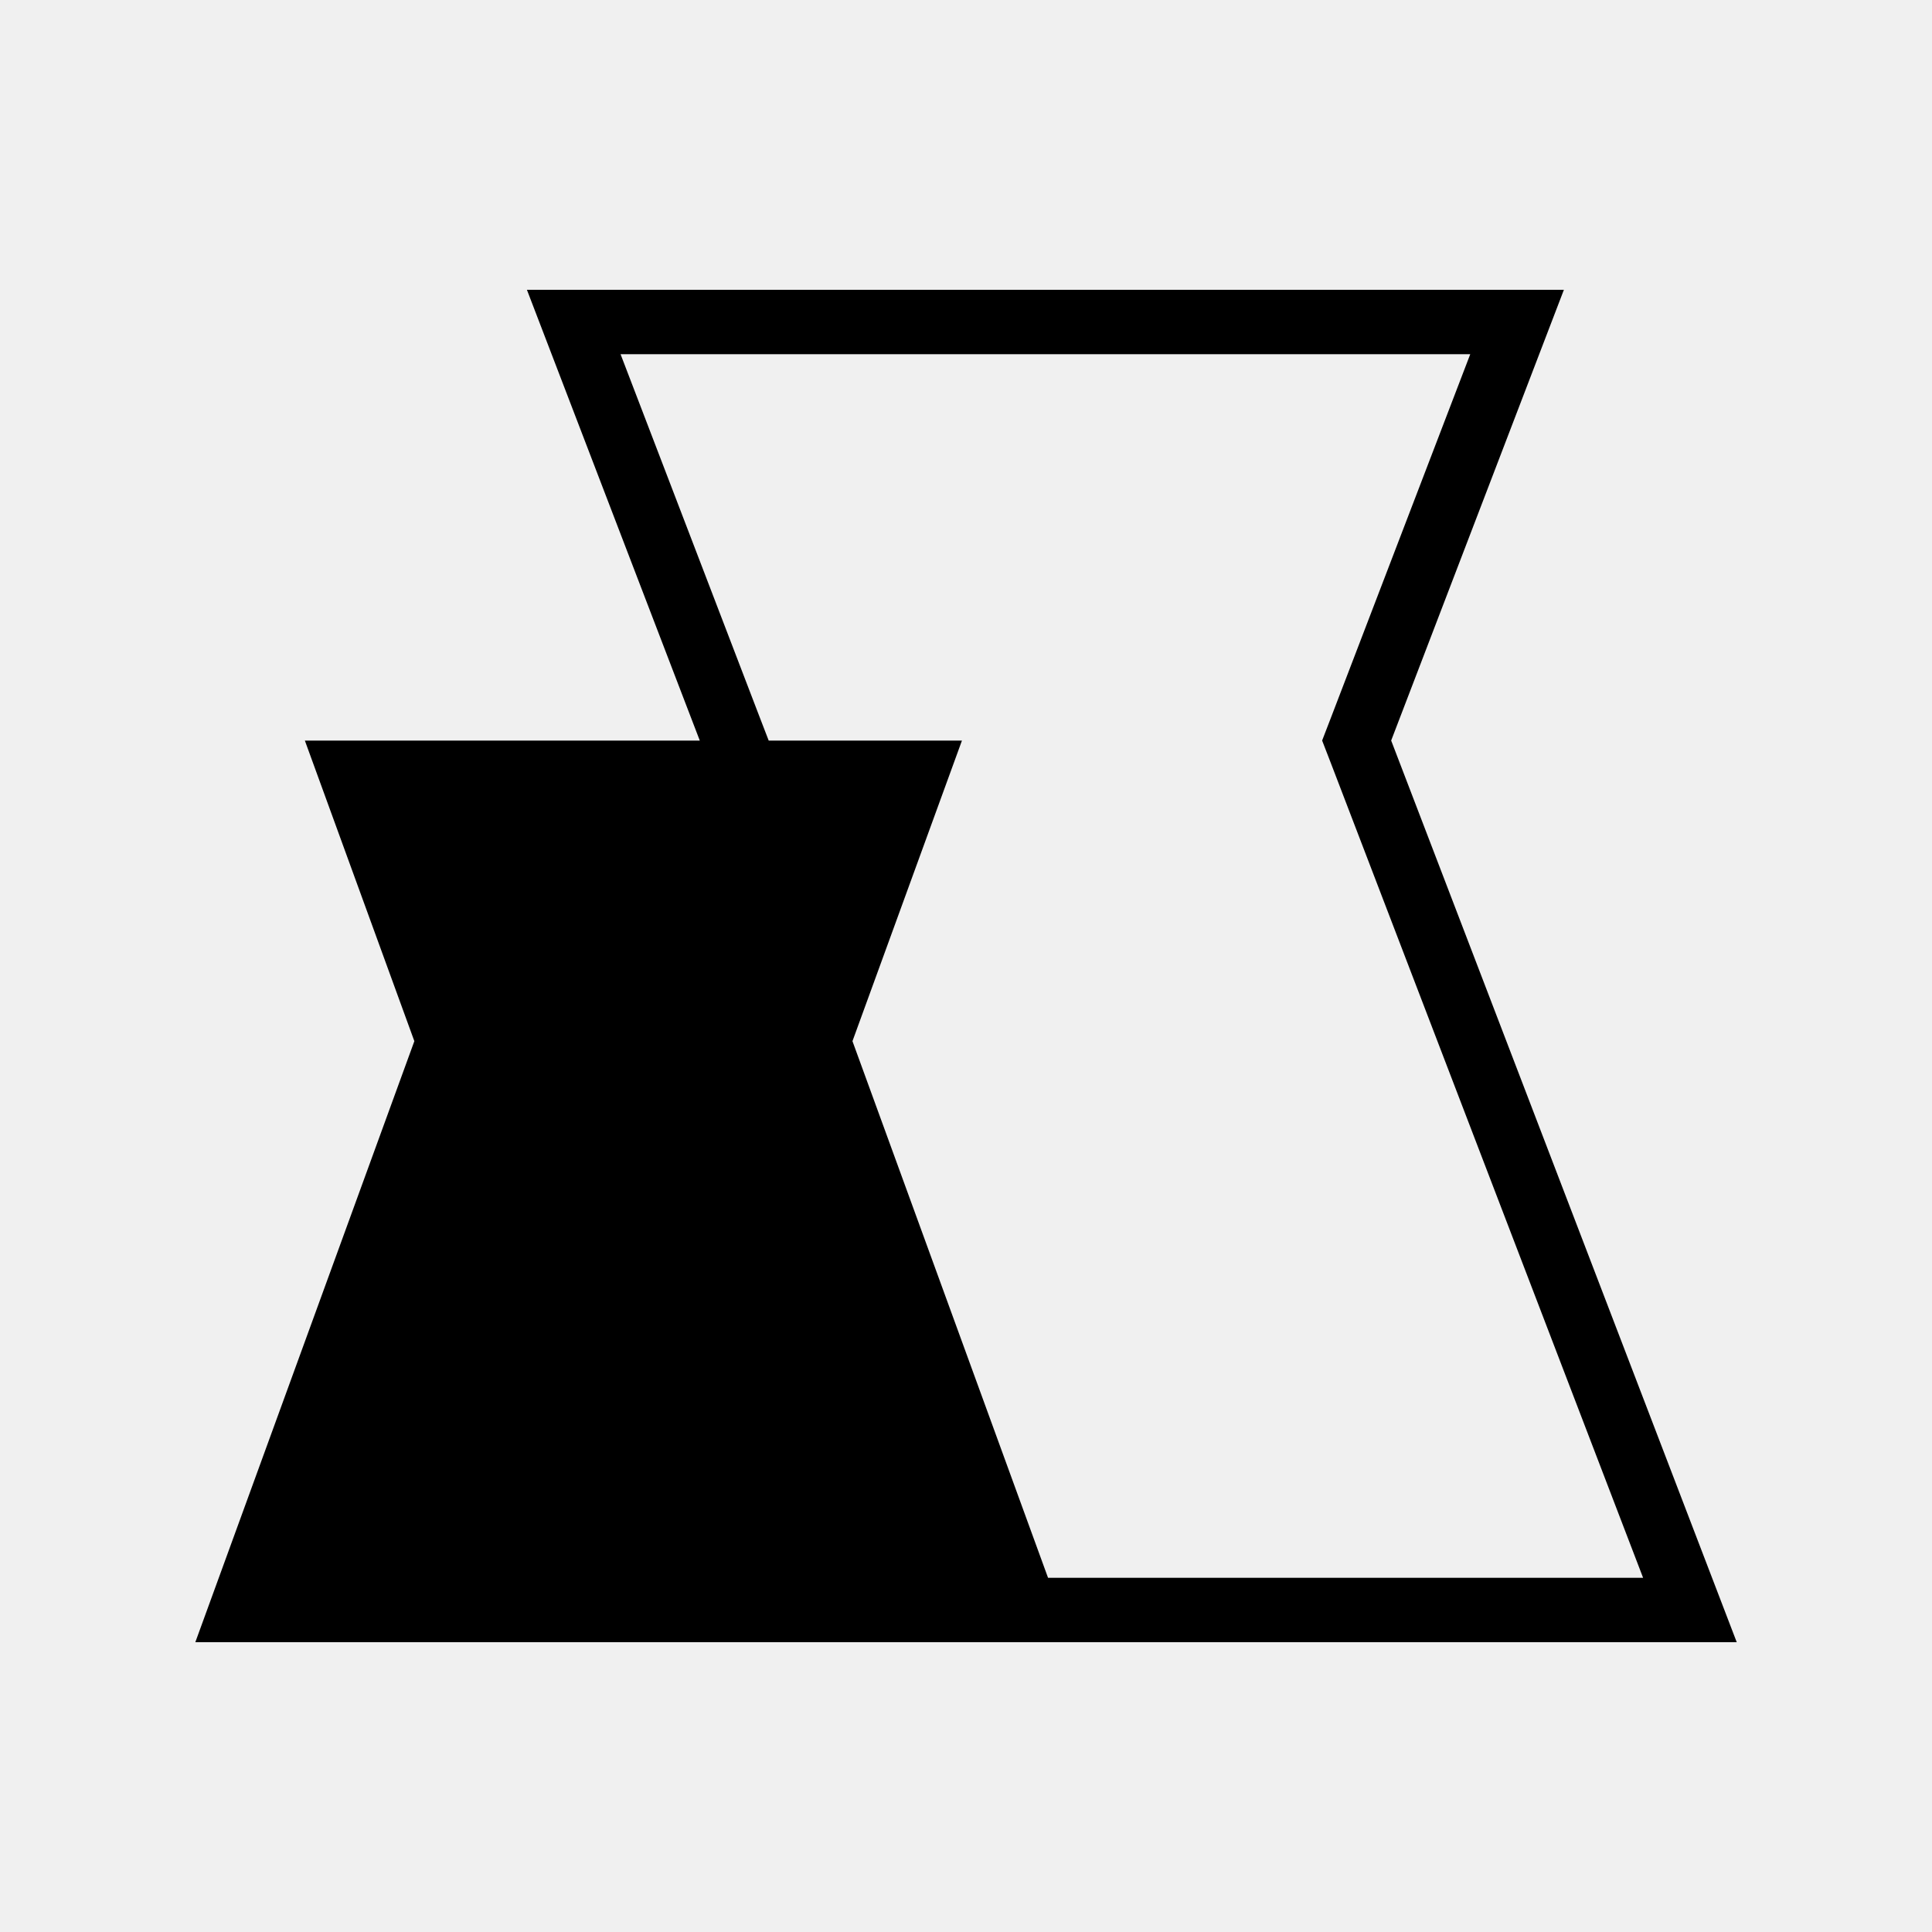
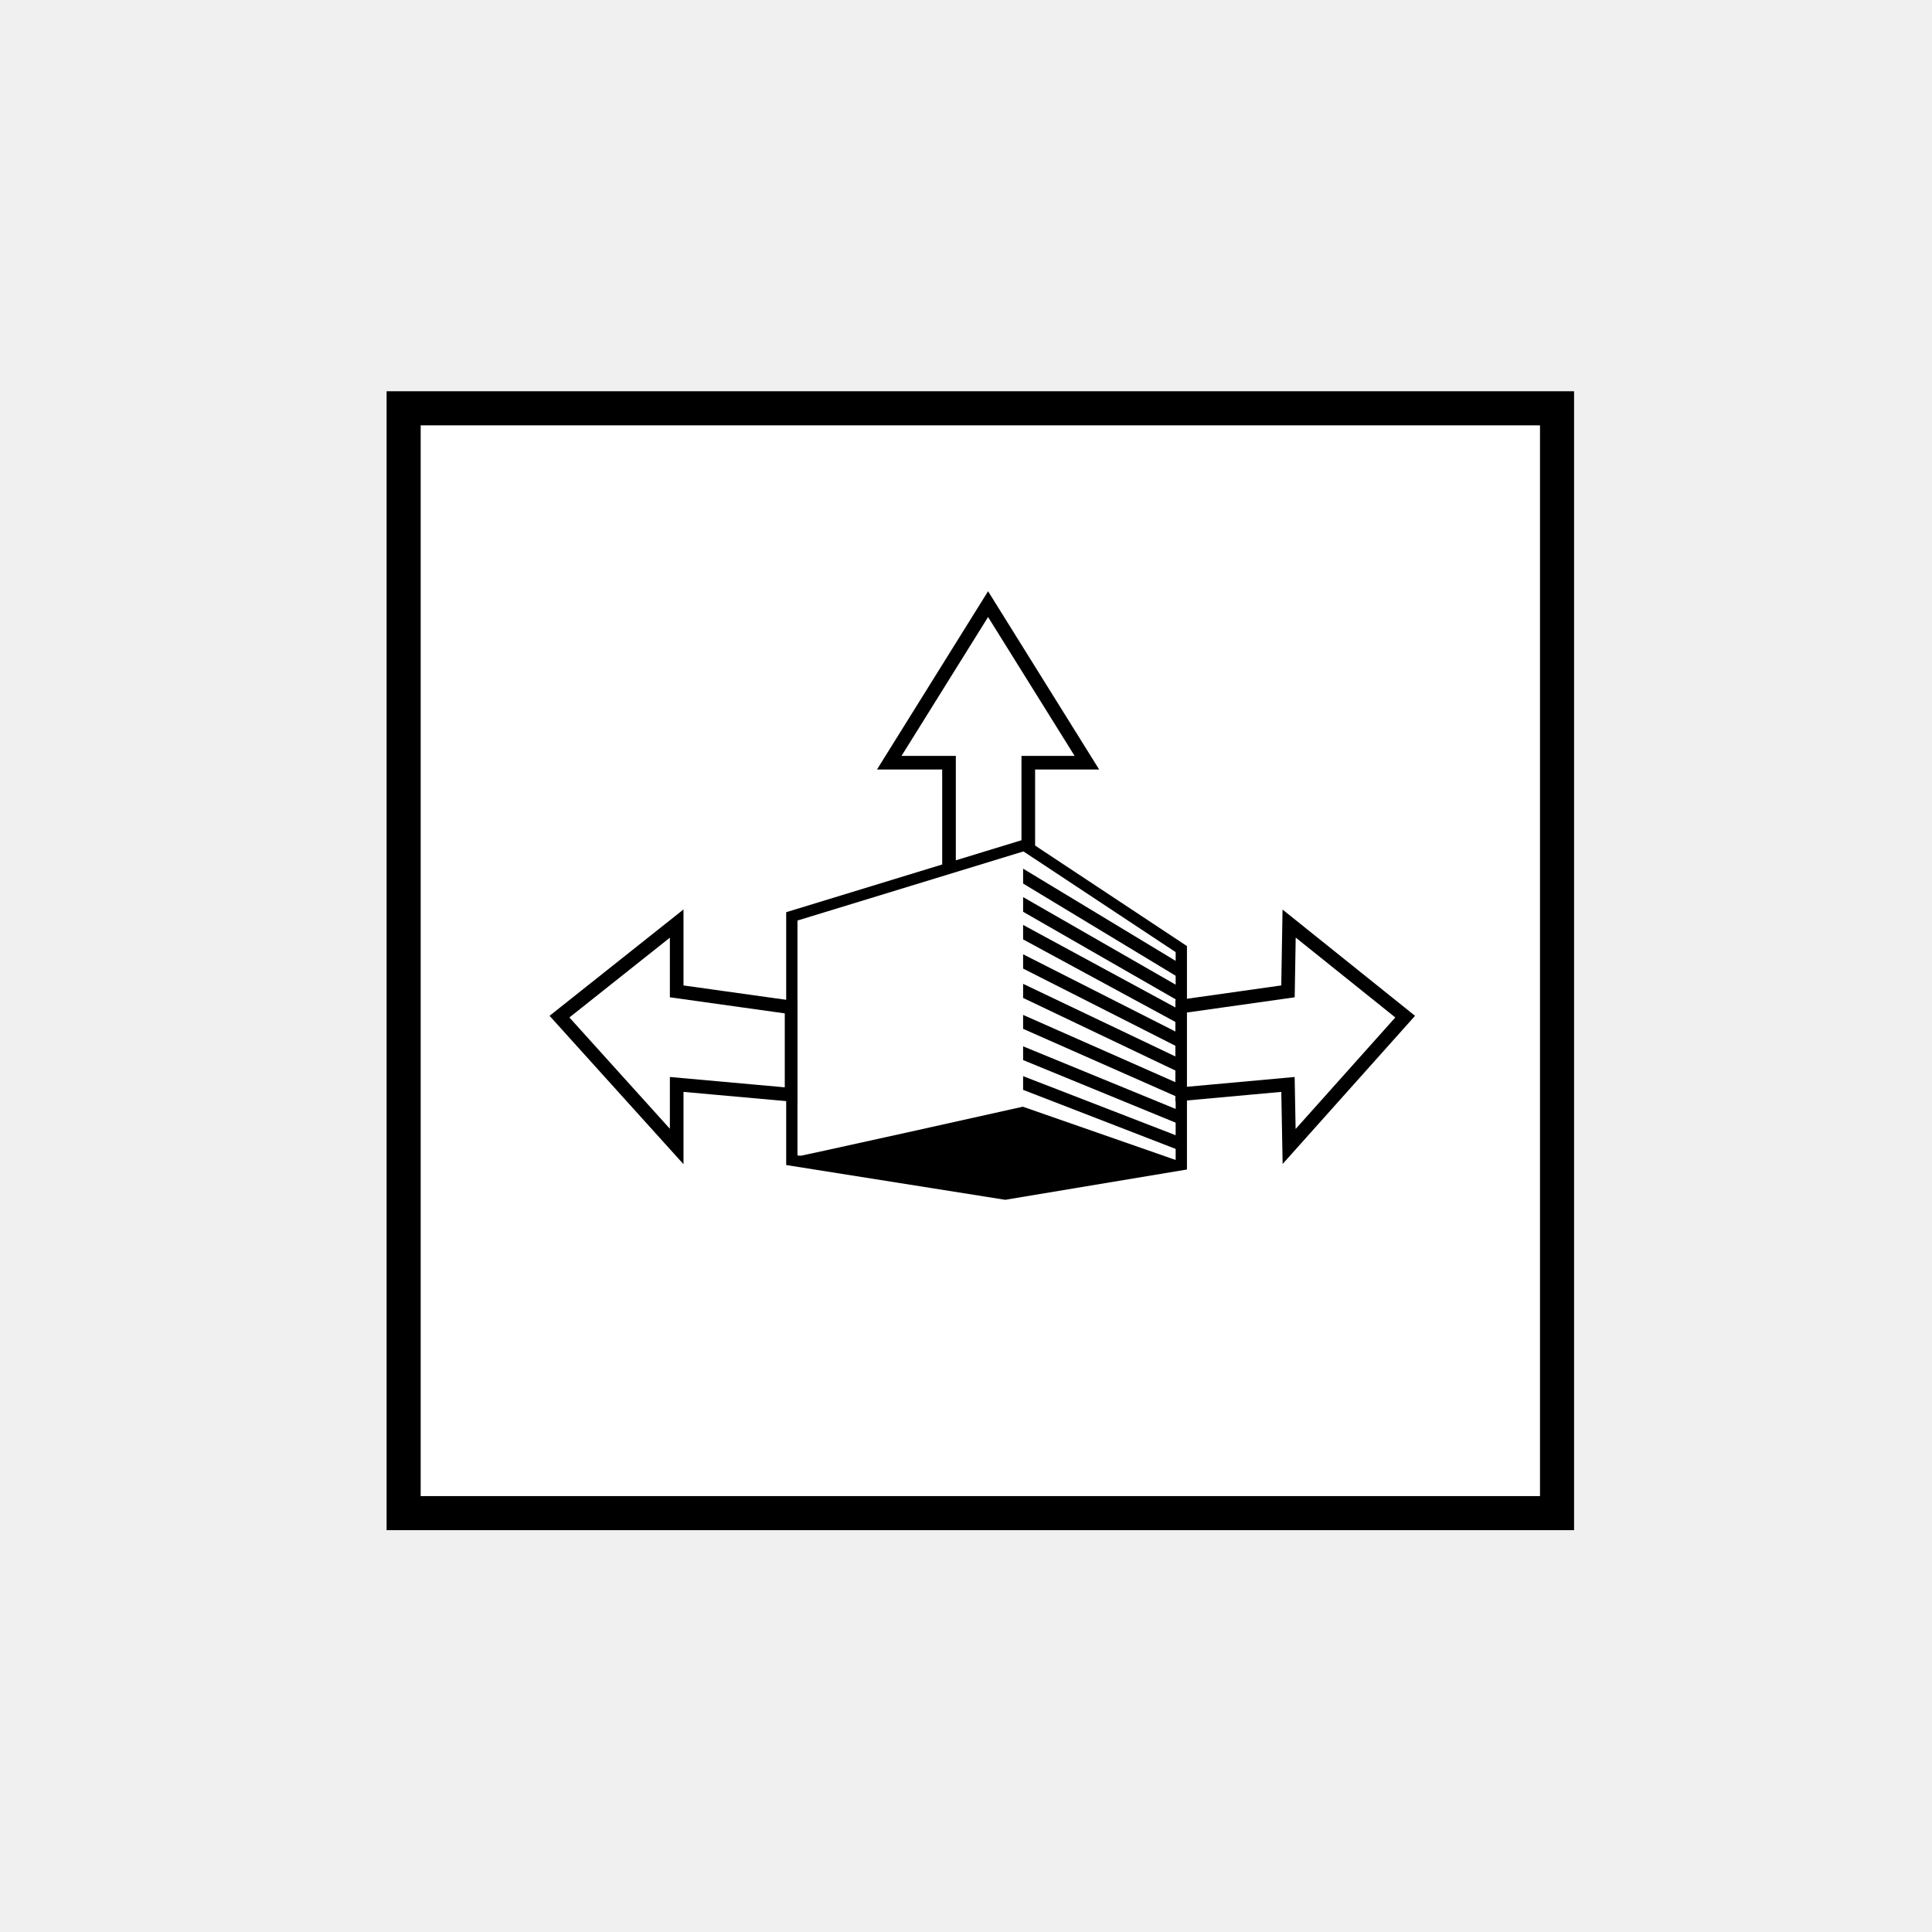
- <svg xmlns="http://www.w3.org/2000/svg" viewBox="0 0 30 30">
-   <switch>
-     <g>
-       <path d="M21.602 11.499L24.284 4.5H8.182l2.684 6.999v.001H4.734l1.7 4.667L3.033 25.5h23.935l-5.366-14.001zM16.274 24.5l-3.037-8.333 1.7-4.667h-3.001v-.001l-.138-.358L9.636 5.5H22.83l-2.162 5.641-.138.358.138.357L25.514 24.5h-9.24z" />
+ <svg xmlns="http://www.w3.org/2000/svg" width="80mm" height="80mm" viewBox="0 0 283.465 283.465" id="svg38008" version="1.1">
+   <defs id="defs38010" />
+   <g id="layer1" transform="translate(0,-768.8976)">
+     <rect style="opacity:1;fill:#ffffff;fill-opacity:1;fill-rule:nonzero;stroke:#000000;stroke-width:5;stroke-linecap:square;stroke-linejoin:miter;stroke-miterlimit:4;stroke-dasharray:none;stroke-dashoffset:825.364;stroke-opacity:1" id="rect37523" width="169.228" height="162.102" x="59.222" y="828.804" ry="0" />
+     <polygon stroke-miterlimit="10" points="-954.1,669 -943.9,660.9 -943.9,666.8 -933.9,668.2 -933.9,675.8 -943.9,674.9 -943.9,680.3 " id="polygon2361-5-5" style="fill:#ffffff;fill-opacity:1;stroke:#000000;stroke-width:1.186;stroke-miterlimit:10;stroke-dasharray:none" transform="matrix(1.68589,0,0,1.68589,1690.595,-209.8001)" />
+     <polygon stroke-miterlimit="10" points="-880.5,669 -890.6,660.9 -890.7,666.8 -900.6,668.2 -900.6,675.8 -890.7,674.9 -890.6,680.3 " id="polygon2363-0-3" style="fill:#ffffff;fill-opacity:1;stroke:#000000;stroke-width:1.186;stroke-miterlimit:10;stroke-dasharray:none" transform="matrix(1.68589,0,0,1.68589,1690.595,-209.8001)" />
+     <polygon stroke-miterlimit="10" points="-916.8,633.1 -925.4,646.9 -920.2,646.9 -920.2,656.6 -913.3,656.6 -913.3,646.9 -908.2,646.9 " id="polygon2365-2-5" style="fill:#ffffff;fill-opacity:1;stroke:#000000;stroke-width:1.186;stroke-miterlimit:10;stroke-dasharray:none" transform="matrix(1.68589,0,0,1.68589,1690.595,-209.8001)" />
+     <g id="g37525" transform="matrix(0.8686527,0,0,0.8686527,-768.9809,836.7796)">
+       <path style="color:#000000;font-style:normal;font-variant:normal;font-weight:normal;font-stretch:normal;font-size:medium;line-height:normal;font-family:sans-serif;text-indent:0;text-align:start;text-decoration:none;text-decoration-line:none;text-decoration-style:solid;text-decoration-color:#000000;letter-spacing:normal;word-spacing:normal;text-transform:none;direction:ltr;block-progression:tb;writing-mode:lr-tb;baseline-shift:baseline;text-anchor:start;white-space:normal;clip-rule:nonzero;display:inline;overflow:visible;visibility:visible;opacity:1;isolation:auto;mix-blend-mode:normal;color-interpolation:sRGB;color-interpolation-filters:linearRGB;solid-color:#000000;solid-opacity:1;fill:#ffffff;fill-opacity:1;fill-rule:nonzero;stroke:none;stroke-width:1;stroke-linecap:butt;stroke-linejoin:miter;stroke-miterlimit:10;stroke-dasharray:none;stroke-dashoffset:0;stroke-opacity:1;color-rendering:auto;image-rendering:auto;shape-rendering:auto;text-rendering:auto;enable-background:accumulate" d="m 1058.082,65.574 25.704,17.012 0,35.1 -28.795,4.8 -35.081,-5.568 0,-39.67 z" id="path37527" />
+       <g transform="translate(140.2942,-30.22913)" id="g37529">
+         <path style="color:#000000;font-style:normal;font-variant:normal;font-weight:normal;font-stretch:normal;font-size:medium;line-height:normal;font-family:sans-serif;text-indent:0;text-align:start;text-decoration:none;text-decoration-line:none;text-decoration-style:solid;text-decoration-color:#000000;letter-spacing:normal;word-spacing:normal;text-transform:none;direction:ltr;block-progression:tb;writing-mode:lr-tb;baseline-shift:baseline;text-anchor:start;white-space:normal;clip-rule:nonzero;display:inline;overflow:visible;visibility:visible;opacity:1;isolation:auto;mix-blend-mode:normal;color-interpolation:sRGB;color-interpolation-filters:linearRGB;solid-color:#000000;solid-opacity:1;fill:#000000;fill-opacity:1;fill-rule:nonzero;stroke:none;stroke-width:1;stroke-linecap:butt;stroke-linejoin:miter;stroke-miterlimit:10;stroke-dasharray:none;stroke-dashoffset:0;stroke-opacity:1;color-rendering:auto;image-rendering:auto;shape-rendering:auto;text-rendering:auto;enable-background:accumulate" d="m 918.14,93.806 -0.432,0.134 -39.953,12.219 0,42.705 36.996,5.873 30.695,-5.117 0,-37.741 -27.305,-18.073 z m -0.305,2.086 25.704,17.012 0,35.1 -28.795,4.8 -35.081,-5.568 0,-39.67 38.172,-11.675 z" id="path37531" />
+         <path style="opacity:1;fill:#000000;fill-opacity:1;fill-rule:nonzero;stroke:none;stroke-width:3;stroke-linecap:butt;stroke-linejoin:miter;stroke-miterlimit:10;stroke-dasharray:none;stroke-dashoffset:825.364;stroke-opacity:1" d="m 877.856,147.773 c 0.66,0 39.871,-8.761 39.871,-8.761 l 27.31,9.518 -31.387,5.181 z" id="path37533" />
+         <path style="color:#000000;font-style:normal;font-variant:normal;font-weight:normal;font-stretch:normal;font-size:medium;line-height:normal;font-family:sans-serif;text-indent:0;text-align:start;text-decoration:none;text-decoration-line:none;text-decoration-style:solid;text-decoration-color:#000000;letter-spacing:normal;word-spacing:normal;text-transform:none;direction:ltr;block-progression:tb;writing-mode:lr-tb;baseline-shift:baseline;text-anchor:start;white-space:normal;clip-rule:nonzero;display:inline;overflow:visible;visibility:visible;opacity:1;isolation:auto;mix-blend-mode:normal;color-interpolation:sRGB;color-interpolation-filters:linearRGB;solid-color:#000000;solid-opacity:1;fill:#000000;fill-opacity:1;fill-rule:nonzero;stroke:none;stroke-width:2.15;stroke-linecap:butt;stroke-linejoin:miter;stroke-miterlimit:10;stroke-dasharray:none;stroke-dashoffset:825.364;stroke-opacity:1;color-rendering:auto;image-rendering:auto;shape-rendering:auto;text-rendering:auto;enable-background:accumulate" d="m 917.773,98.807 0,2.514 26.016,15.723 0,-2.512 z" id="path37535" />
+         <path style="color:#000000;font-style:normal;font-variant:normal;font-weight:normal;font-stretch:normal;font-size:medium;line-height:normal;font-family:sans-serif;text-indent:0;text-align:start;text-decoration:none;text-decoration-line:none;text-decoration-style:solid;text-decoration-color:#000000;letter-spacing:normal;word-spacing:normal;text-transform:none;direction:ltr;block-progression:tb;writing-mode:lr-tb;baseline-shift:baseline;text-anchor:start;white-space:normal;clip-rule:nonzero;display:inline;overflow:visible;visibility:visible;opacity:1;isolation:auto;mix-blend-mode:normal;color-interpolation:sRGB;color-interpolation-filters:linearRGB;solid-color:#000000;solid-opacity:1;fill:#000000;fill-opacity:1;fill-rule:nonzero;stroke:none;stroke-width:2.15;stroke-linecap:butt;stroke-linejoin:miter;stroke-miterlimit:10;stroke-dasharray:none;stroke-dashoffset:825.364;stroke-opacity:1;color-rendering:auto;image-rendering:auto;shape-rendering:auto;text-rendering:auto;enable-background:accumulate" d="m 917.773,133.854 0,2.312 26.887,10.409 0,-2.312 z" id="path37537" />
+         <path style="color:#000000;font-style:normal;font-variant:normal;font-weight:normal;font-stretch:normal;font-size:medium;line-height:normal;font-family:sans-serif;text-indent:0;text-align:start;text-decoration:none;text-decoration-line:none;text-decoration-style:solid;text-decoration-color:#000000;letter-spacing:normal;word-spacing:normal;text-transform:none;direction:ltr;block-progression:tb;writing-mode:lr-tb;baseline-shift:baseline;text-anchor:start;white-space:normal;clip-rule:nonzero;display:inline;overflow:visible;visibility:visible;opacity:1;isolation:auto;mix-blend-mode:normal;color-interpolation:sRGB;color-interpolation-filters:linearRGB;solid-color:#000000;solid-opacity:1;fill:#000000;fill-opacity:1;fill-rule:nonzero;stroke:none;stroke-width:2.15;stroke-linecap:butt;stroke-linejoin:miter;stroke-miterlimit:10;stroke-dasharray:none;stroke-dashoffset:825.364;stroke-opacity:1;color-rendering:auto;image-rendering:auto;shape-rendering:auto;text-rendering:auto;enable-background:accumulate" d="m 917.773,103.609 0,2.479 26.402,15.156 0,-2.479 z" id="path37539" />
+         <path style="color:#000000;font-style:normal;font-variant:normal;font-weight:normal;font-stretch:normal;font-size:medium;line-height:normal;font-family:sans-serif;text-indent:0;text-align:start;text-decoration:none;text-decoration-line:none;text-decoration-style:solid;text-decoration-color:#000000;letter-spacing:normal;word-spacing:normal;text-transform:none;direction:ltr;block-progression:tb;writing-mode:lr-tb;baseline-shift:baseline;text-anchor:start;white-space:normal;clip-rule:nonzero;display:inline;overflow:visible;visibility:visible;opacity:1;isolation:auto;mix-blend-mode:normal;color-interpolation:sRGB;color-interpolation-filters:linearRGB;solid-color:#000000;solid-opacity:1;fill:#000000;fill-opacity:1;fill-rule:nonzero;stroke:none;stroke-width:2.15;stroke-linecap:butt;stroke-linejoin:miter;stroke-miterlimit:10;stroke-dasharray:none;stroke-dashoffset:825.364;stroke-opacity:1;color-rendering:auto;image-rendering:auto;shape-rendering:auto;text-rendering:auto;enable-background:accumulate" d="m 917.773,108.309 0,2.445 26.596,14.416 0,-2.445 z" id="path37541" />
+         <path style="color:#000000;font-style:normal;font-variant:normal;font-weight:normal;font-stretch:normal;font-size:medium;line-height:normal;font-family:sans-serif;text-indent:0;text-align:start;text-decoration:none;text-decoration-line:none;text-decoration-style:solid;text-decoration-color:#000000;letter-spacing:normal;word-spacing:normal;text-transform:none;direction:ltr;block-progression:tb;writing-mode:lr-tb;baseline-shift:baseline;text-anchor:start;white-space:normal;clip-rule:nonzero;display:inline;overflow:visible;visibility:visible;opacity:1;isolation:auto;mix-blend-mode:normal;color-interpolation:sRGB;color-interpolation-filters:linearRGB;solid-color:#000000;solid-opacity:1;fill:#000000;fill-opacity:1;fill-rule:nonzero;stroke:none;stroke-width:2.15;stroke-linecap:butt;stroke-linejoin:miter;stroke-miterlimit:10;stroke-dasharray:none;stroke-dashoffset:825.364;stroke-opacity:1;color-rendering:auto;image-rendering:auto;shape-rendering:auto;text-rendering:auto;enable-background:accumulate" d="m 917.773,113.27 0,2.412 26.5,13.434 0,-2.412 z" id="path37543" />
+         <path style="color:#000000;font-style:normal;font-variant:normal;font-weight:normal;font-stretch:normal;font-size:medium;line-height:normal;font-family:sans-serif;text-indent:0;text-align:start;text-decoration:none;text-decoration-line:none;text-decoration-style:solid;text-decoration-color:#000000;letter-spacing:normal;word-spacing:normal;text-transform:none;direction:ltr;block-progression:tb;writing-mode:lr-tb;baseline-shift:baseline;text-anchor:start;white-space:normal;clip-rule:nonzero;display:inline;overflow:visible;visibility:visible;opacity:1;isolation:auto;mix-blend-mode:normal;color-interpolation:sRGB;color-interpolation-filters:linearRGB;solid-color:#000000;solid-opacity:1;fill:#000000;fill-opacity:1;fill-rule:nonzero;stroke:none;stroke-width:2.15;stroke-linecap:butt;stroke-linejoin:miter;stroke-miterlimit:10;stroke-dasharray:none;stroke-dashoffset:825.364;stroke-opacity:1;color-rendering:auto;image-rendering:auto;shape-rendering:auto;text-rendering:auto;enable-background:accumulate" d="m 917.773,118.26 0,2.381 26.693,12.727 0,-2.381 z" id="path37545" />
+         <path style="color:#000000;font-style:normal;font-variant:normal;font-weight:normal;font-stretch:normal;font-size:medium;line-height:normal;font-family:sans-serif;text-indent:0;text-align:start;text-decoration:none;text-decoration-line:none;text-decoration-style:solid;text-decoration-color:#000000;letter-spacing:normal;word-spacing:normal;text-transform:none;direction:ltr;block-progression:tb;writing-mode:lr-tb;baseline-shift:baseline;text-anchor:start;white-space:normal;clip-rule:nonzero;display:inline;overflow:visible;visibility:visible;opacity:1;isolation:auto;mix-blend-mode:normal;color-interpolation:sRGB;color-interpolation-filters:linearRGB;solid-color:#000000;solid-opacity:1;fill:#000000;fill-opacity:1;fill-rule:nonzero;stroke:none;stroke-width:2.15;stroke-linecap:butt;stroke-linejoin:miter;stroke-miterlimit:10;stroke-dasharray:none;stroke-dashoffset:825.364;stroke-opacity:1;color-rendering:auto;image-rendering:auto;shape-rendering:auto;text-rendering:auto;enable-background:accumulate" d="m 917.773,123.51 0,2.35 26.596,11.75 0,-2.352 z" id="path37547" />
+         <path style="color:#000000;font-style:normal;font-variant:normal;font-weight:normal;font-stretch:normal;font-size:medium;line-height:normal;font-family:sans-serif;text-indent:0;text-align:start;text-decoration:none;text-decoration-line:none;text-decoration-style:solid;text-decoration-color:#000000;letter-spacing:normal;word-spacing:normal;text-transform:none;direction:ltr;block-progression:tb;writing-mode:lr-tb;baseline-shift:baseline;text-anchor:start;white-space:normal;clip-rule:nonzero;display:inline;overflow:visible;visibility:visible;opacity:1;isolation:auto;mix-blend-mode:normal;color-interpolation:sRGB;color-interpolation-filters:linearRGB;solid-color:#000000;solid-opacity:1;fill:#000000;fill-opacity:1;fill-rule:nonzero;stroke:none;stroke-width:2.15;stroke-linecap:butt;stroke-linejoin:miter;stroke-miterlimit:10;stroke-dasharray:none;stroke-dashoffset:825.364;stroke-opacity:1;color-rendering:auto;image-rendering:auto;shape-rendering:auto;text-rendering:auto;enable-background:accumulate" d="m 917.773,128.815 0,2.32 26.791,10.997 0,-2.32 z" id="path37549" />
+       </g>
    </g>
-   </switch>
+   </g>
</svg>
